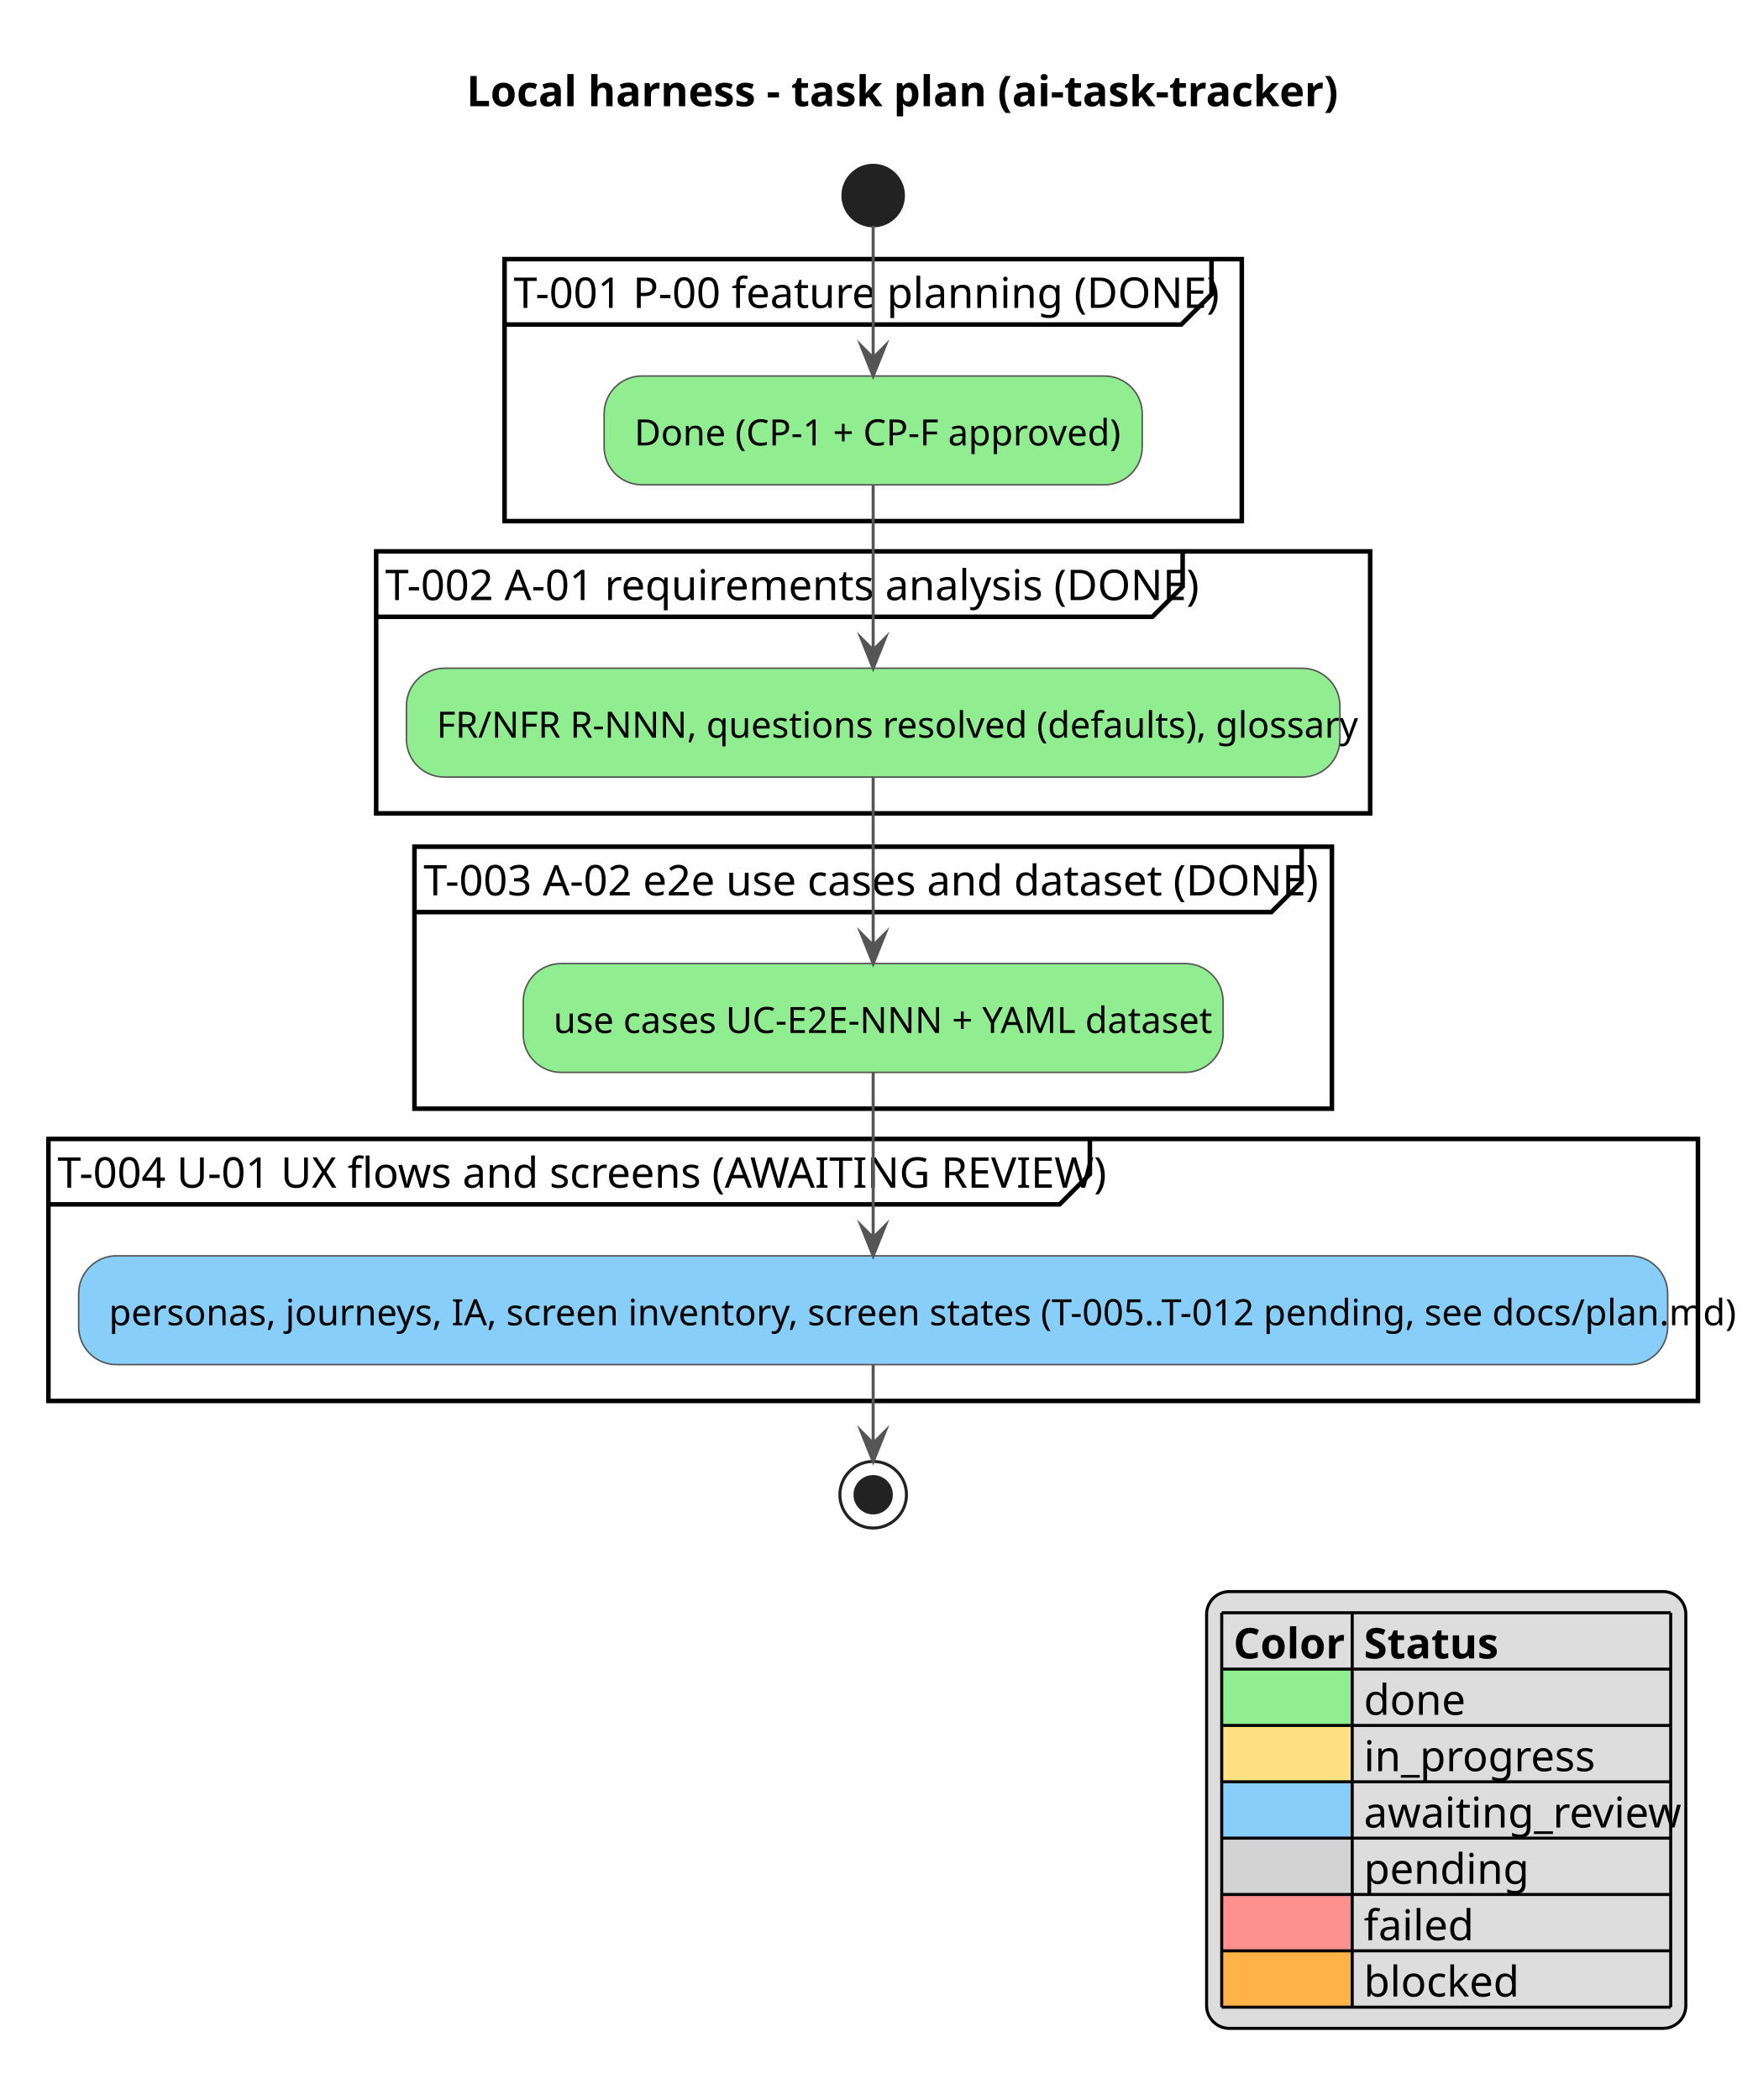
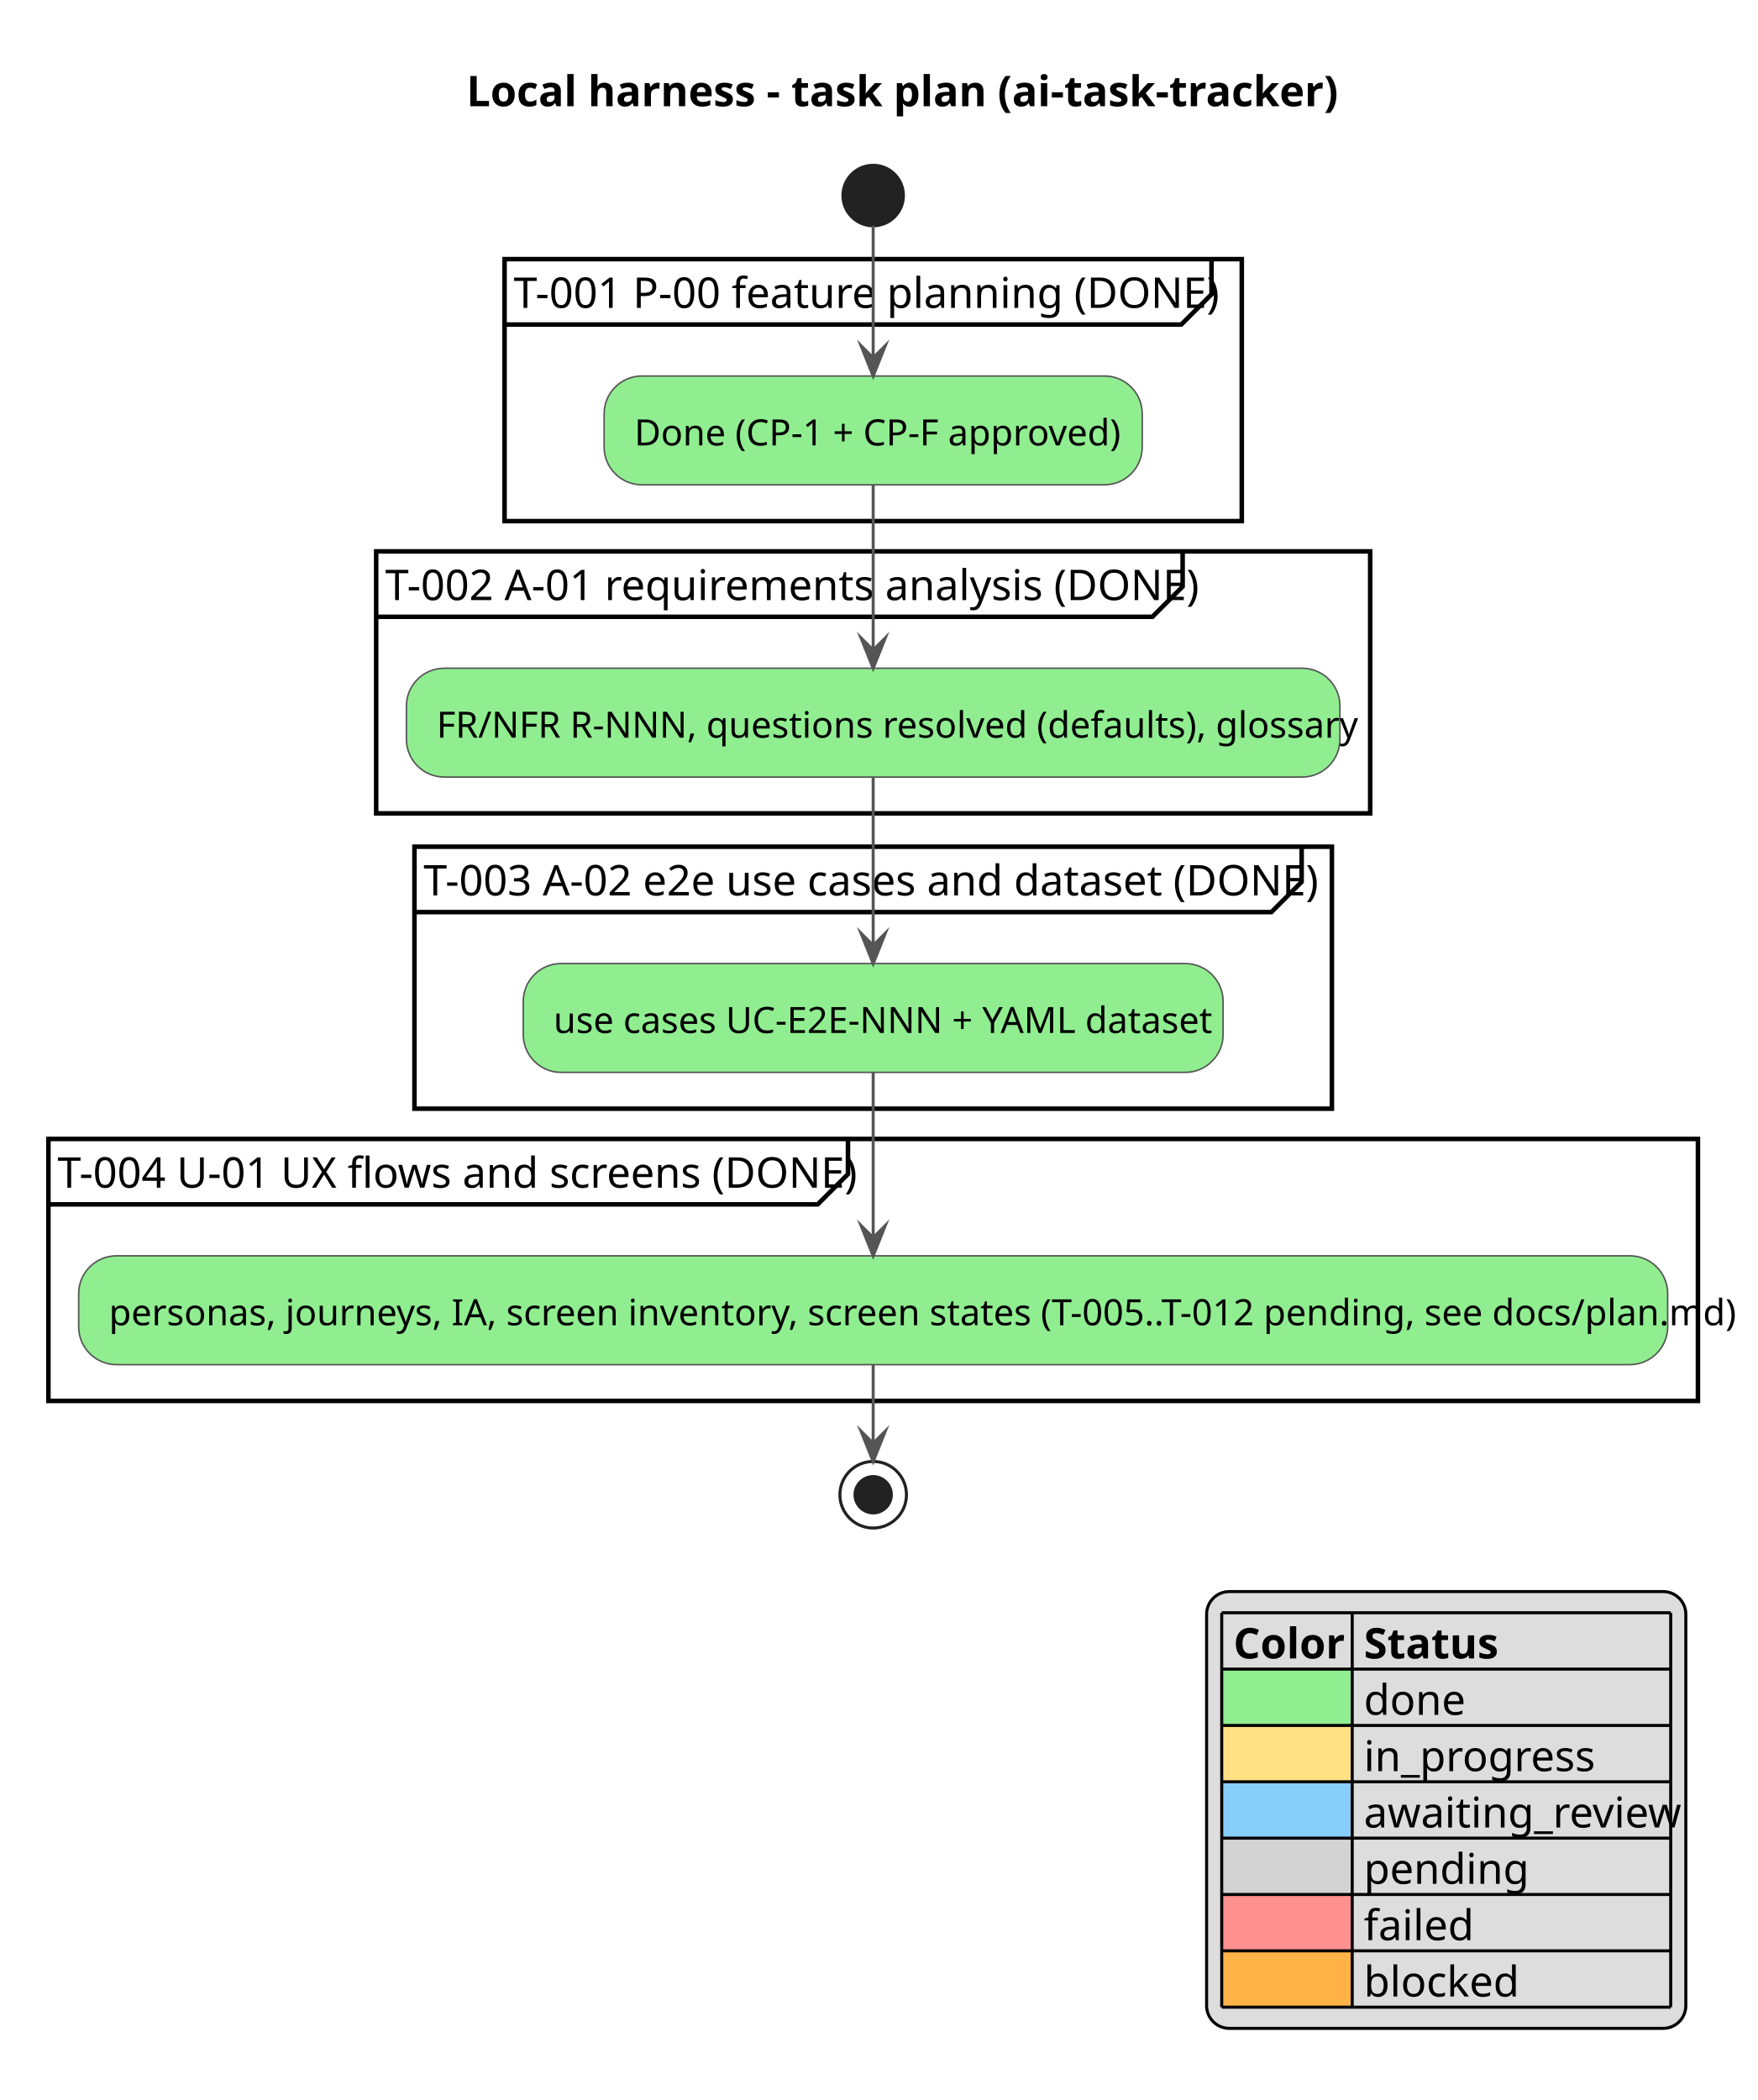
<svg xmlns="http://www.w3.org/2000/svg" contentStyleType="text/css" data-diagram-type="ACTIVITY" height="694px" preserveAspectRatio="none" style="width:581px;height:694px;background:#FFFFFF;" version="1.1" viewBox="0 0 581 694" width="581px" zoomAndPan="magnify">
  <defs />
  <g>
    <g class="title" data-source-line="5">
      <text fill="#000000" font-family="Segoe UI" font-size="14" font-weight="700" lengthAdjust="spacing" textLength="270.826" x="154.17" y="35.107">Local harness - task plan (ai-task-tracker)</text>
    </g>
    <ellipse cx="288.583" cy="64.621" fill="#222222" rx="10" ry="10" style="stroke:#222222;stroke-width:1;" />
    <rect fill="none" height="86.582" style="stroke:#000000;stroke-width:1.5;" width="243.651" x="166.757" y="85.635" />
    <path d="M400.409,85.635 L400.409,97.256 L390.409,107.256 L166.757,107.256" fill="none" style="stroke:#000000;stroke-width:1.5;" />
    <text fill="#000000" font-family="Segoe UI" font-size="14" lengthAdjust="spacing" textLength="223.651" x="169.757" y="101.742">T-001 P-00 feature planning (DONE)</text>
    <rect fill="#90EE90" height="35.961" rx="12.5" ry="12.5" style="stroke:#555555;stroke-width:0.5;" width="177.846" x="199.66" y="124.256" />
    <text fill="#000000" font-family="Segoe UI" font-size="12" lengthAdjust="spacing" textLength="157.846" x="209.66" y="147.205">Done (CP-1 + CP-F approved)</text>
    <rect fill="none" height="86.582" style="stroke:#000000;stroke-width:1.5;" width="328.522" x="124.322" y="182.217" />
    <path d="M390.861,182.217 L390.861,193.838 L380.861,203.838 L124.322,203.838" fill="none" style="stroke:#000000;stroke-width:1.5;" />
    <text fill="#000000" font-family="Segoe UI" font-size="14" lengthAdjust="spacing" textLength="256.539" x="127.322" y="198.324">T-002 A-01 requirements analysis (DONE)</text>
    <rect fill="#90EE90" height="35.961" rx="12.5" ry="12.5" style="stroke:#555555;stroke-width:0.5;" width="308.522" x="134.322" y="220.838" />
    <text fill="#000000" font-family="Segoe UI" font-size="12" lengthAdjust="spacing" textLength="288.522" x="144.322" y="243.787">FR/NFR R-NNN, questions resolved (defaults), glossary</text>
    <rect fill="none" height="86.582" style="stroke:#000000;stroke-width:1.5;" width="303.213" x="136.977" y="279.812" />
    <path d="M430.19,279.812 L430.19,291.434 L420.19,301.434 L136.977,301.434" fill="none" style="stroke:#000000;stroke-width:1.5;" />
    <text fill="#000000" font-family="Segoe UI" font-size="14" lengthAdjust="spacing" textLength="283.213" x="139.977" y="295.92">T-003 A-02 e2e use cases and dataset (DONE)</text>
    <rect fill="#90EE90" height="35.961" rx="12.5" ry="12.5" style="stroke:#555555;stroke-width:0.5;" width="231.295" x="172.935" y="318.434" />
    <text fill="#000000" font-family="Segoe UI" font-size="12" lengthAdjust="spacing" textLength="211.295" x="182.935" y="341.383">use cases UC-E2E-NNN + YAML dataset</text>
    <rect fill="none" height="86.582" style="stroke:#000000;stroke-width:1.5;" width="545.166" x="16" y="376.394" />
-     <path d="M360.195,376.394 L360.195,388.016 L350.195,398.016 L16,398.016" fill="none" style="stroke:#000000;stroke-width:1.5;" />
-     <text fill="#000000" font-family="Segoe UI" font-size="14" lengthAdjust="spacing" textLength="334.195" x="19" y="392.502">T-004 U-01 UX flows and screens (AWAITING REVIEW)</text>
-     <rect fill="#87CEFA" height="35.961" rx="12.5" ry="12.5" style="stroke:#555555;stroke-width:0.5;" width="525.166" x="26" y="415.016" />
+     <path d="M280.249,376.394 L280.249,388.016 L270.249,398.016 L16,398.016" fill="none" style="stroke:#000000;stroke-width:1.5;" />
+     <text fill="#000000" font-family="Segoe UI" font-size="14" lengthAdjust="spacing" textLength="254.249" x="19" y="392.502">T-004 U-01 UX flows and screens (DONE)</text>
+     <rect fill="#90EE90" height="35.961" rx="12.5" ry="12.5" style="stroke:#555555;stroke-width:0.5;" width="525.166" x="26" y="415.016" />
    <text fill="#000000" font-family="Segoe UI" font-size="12" lengthAdjust="spacing" textLength="505.166" x="36" y="437.965">personas, journeys, IA, screen inventory, screen states (T-005..T-012 pending, see docs/plan.md)</text>
    <ellipse cx="288.583" cy="493.977" fill="none" rx="11" ry="11" style="stroke:#222222;stroke-width:1;" />
    <ellipse cx="288.583" cy="493.977" fill="#222222" rx="6" ry="6" style="stroke:#222222;stroke-width:1;" />
    <line style="stroke:#555555;stroke-width:1;" x1="288.583" x2="288.583" y1="74.621" y2="124.256" />
    <polygon fill="#555555" points="284.583,114.256,288.583,124.256,292.583,114.256,288.583,118.256" style="stroke:#555555;stroke-width:1;stroke-linejoin:miter;stroke-miterlimit:10;" />
    <line style="stroke:#555555;stroke-width:1;" x1="288.583" x2="288.583" y1="160.217" y2="220.838" />
    <polygon fill="#555555" points="284.583,210.838,288.583,220.838,292.583,210.838,288.583,214.838" style="stroke:#555555;stroke-width:1;stroke-linejoin:miter;stroke-miterlimit:10;" />
    <line style="stroke:#555555;stroke-width:1;" x1="288.583" x2="288.583" y1="256.799" y2="318.434" />
    <polygon fill="#555555" points="284.583,308.434,288.583,318.434,292.583,308.434,288.583,312.434" style="stroke:#555555;stroke-width:1;stroke-linejoin:miter;stroke-miterlimit:10;" />
    <line style="stroke:#555555;stroke-width:1;" x1="288.583" x2="288.583" y1="354.394" y2="415.016" />
    <polygon fill="#555555" points="284.583,405.016,288.583,415.016,292.583,405.016,288.583,409.016" style="stroke:#555555;stroke-width:1;stroke-linejoin:miter;stroke-miterlimit:10;" />
    <line style="stroke:#555555;stroke-width:1;" x1="288.583" x2="288.583" y1="450.977" y2="482.977" />
    <polygon fill="#555555" points="284.583,472.977,288.583,482.977,292.583,472.977,288.583,476.977" style="stroke:#555555;stroke-width:1;stroke-linejoin:miter;stroke-miterlimit:10;" />
    <g class="legend" data-source-line="22">
      <rect fill="#DDDDDD" height="144.348" rx="7.5" ry="7.5" style="stroke:#000000;stroke-width:1;" width="158.388" x="398.778" y="525.977" />
      <text fill="#000000" font-family="Segoe UI" font-size="14" font-weight="700" lengthAdjust="spacing" textLength="35.403" x="407.641" y="548.084">Color</text>
      <text fill="#000000" font-family="Segoe UI" font-size="14" font-weight="700" lengthAdjust="spacing" textLength="40.906" x="450.769" y="548.084">Status</text>
      <rect fill="#90EE90" height="18.621" style="stroke:none;stroke-width:1;" width="43.128" x="403.778" y="551.598" />
      <text fill="#000000" font-family="Segoe UI" font-size="14" lengthAdjust="spacing" textLength="3.835" x="403.778" y="566.705"> </text>
      <text fill="#000000" font-family="Segoe UI" font-size="14" lengthAdjust="spacing" textLength="31.691" x="450.741" y="566.705">done</text>
      <rect fill="#FFE082" height="18.621" style="stroke:none;stroke-width:1;" width="43.128" x="403.778" y="570.219" />
      <text fill="#000000" font-family="Segoe UI" font-size="14" lengthAdjust="spacing" textLength="3.835" x="403.778" y="585.326"> </text>
      <text fill="#000000" font-family="Segoe UI" font-size="14" lengthAdjust="spacing" textLength="70.738" x="450.741" y="585.326">in_progress</text>
      <rect fill="#87CEFA" height="18.621" style="stroke:none;stroke-width:1;" width="43.128" x="403.778" y="588.84" />
      <text fill="#000000" font-family="Segoe UI" font-size="14" lengthAdjust="spacing" textLength="3.835" x="403.778" y="603.947"> </text>
      <text fill="#000000" font-family="Segoe UI" font-size="14" lengthAdjust="spacing" textLength="97.59" x="450.741" y="603.947">awaiting_review</text>
      <rect fill="#D3D3D3" height="18.621" style="stroke:none;stroke-width:1;" width="43.128" x="403.778" y="607.461" />
      <text fill="#000000" font-family="Segoe UI" font-size="14" lengthAdjust="spacing" textLength="3.835" x="403.778" y="622.568"> </text>
      <text fill="#000000" font-family="Segoe UI" font-size="14" lengthAdjust="spacing" textLength="51.276" x="450.741" y="622.568">pending</text>
      <rect fill="#FF9090" height="18.621" style="stroke:none;stroke-width:1;" width="43.128" x="403.778" y="626.082" />
      <text fill="#000000" font-family="Segoe UI" font-size="14" lengthAdjust="spacing" textLength="3.835" x="403.778" y="641.189"> </text>
      <text fill="#000000" font-family="Segoe UI" font-size="14" lengthAdjust="spacing" textLength="33.852" x="450.741" y="641.189">failed</text>
      <rect fill="#FFB347" height="18.621" style="stroke:none;stroke-width:1;" width="43.128" x="403.778" y="644.703" />
      <text fill="#000000" font-family="Segoe UI" font-size="14" lengthAdjust="spacing" textLength="3.835" x="403.778" y="659.811"> </text>
      <text fill="#000000" font-family="Segoe UI" font-size="14" lengthAdjust="spacing" textLength="48.815" x="450.741" y="659.811">blocked</text>
      <line style="stroke:#000000;stroke-width:1;" x1="403.778" x2="552.166" y1="532.977" y2="532.977" />
      <line style="stroke:#000000;stroke-width:1;" x1="403.778" x2="552.166" y1="551.598" y2="551.598" />
      <line style="stroke:#000000;stroke-width:1;" x1="403.778" x2="552.166" y1="570.219" y2="570.219" />
      <line style="stroke:#000000;stroke-width:1;" x1="403.778" x2="552.166" y1="588.84" y2="588.84" />
      <line style="stroke:#000000;stroke-width:1;" x1="403.778" x2="552.166" y1="607.461" y2="607.461" />
      <line style="stroke:#000000;stroke-width:1;" x1="403.778" x2="552.166" y1="626.082" y2="626.082" />
      <line style="stroke:#000000;stroke-width:1;" x1="403.778" x2="552.166" y1="644.703" y2="644.703" />
      <line style="stroke:#000000;stroke-width:1;" x1="403.778" x2="552.166" y1="663.324" y2="663.324" />
      <line style="stroke:#000000;stroke-width:1;" x1="403.778" x2="403.778" y1="532.977" y2="663.324" />
      <line style="stroke:#000000;stroke-width:1;" x1="446.906" x2="446.906" y1="532.977" y2="663.324" />
      <line style="stroke:#000000;stroke-width:1;" x1="552.166" x2="552.166" y1="532.977" y2="663.324" />
    </g>
  </g>
</svg>
